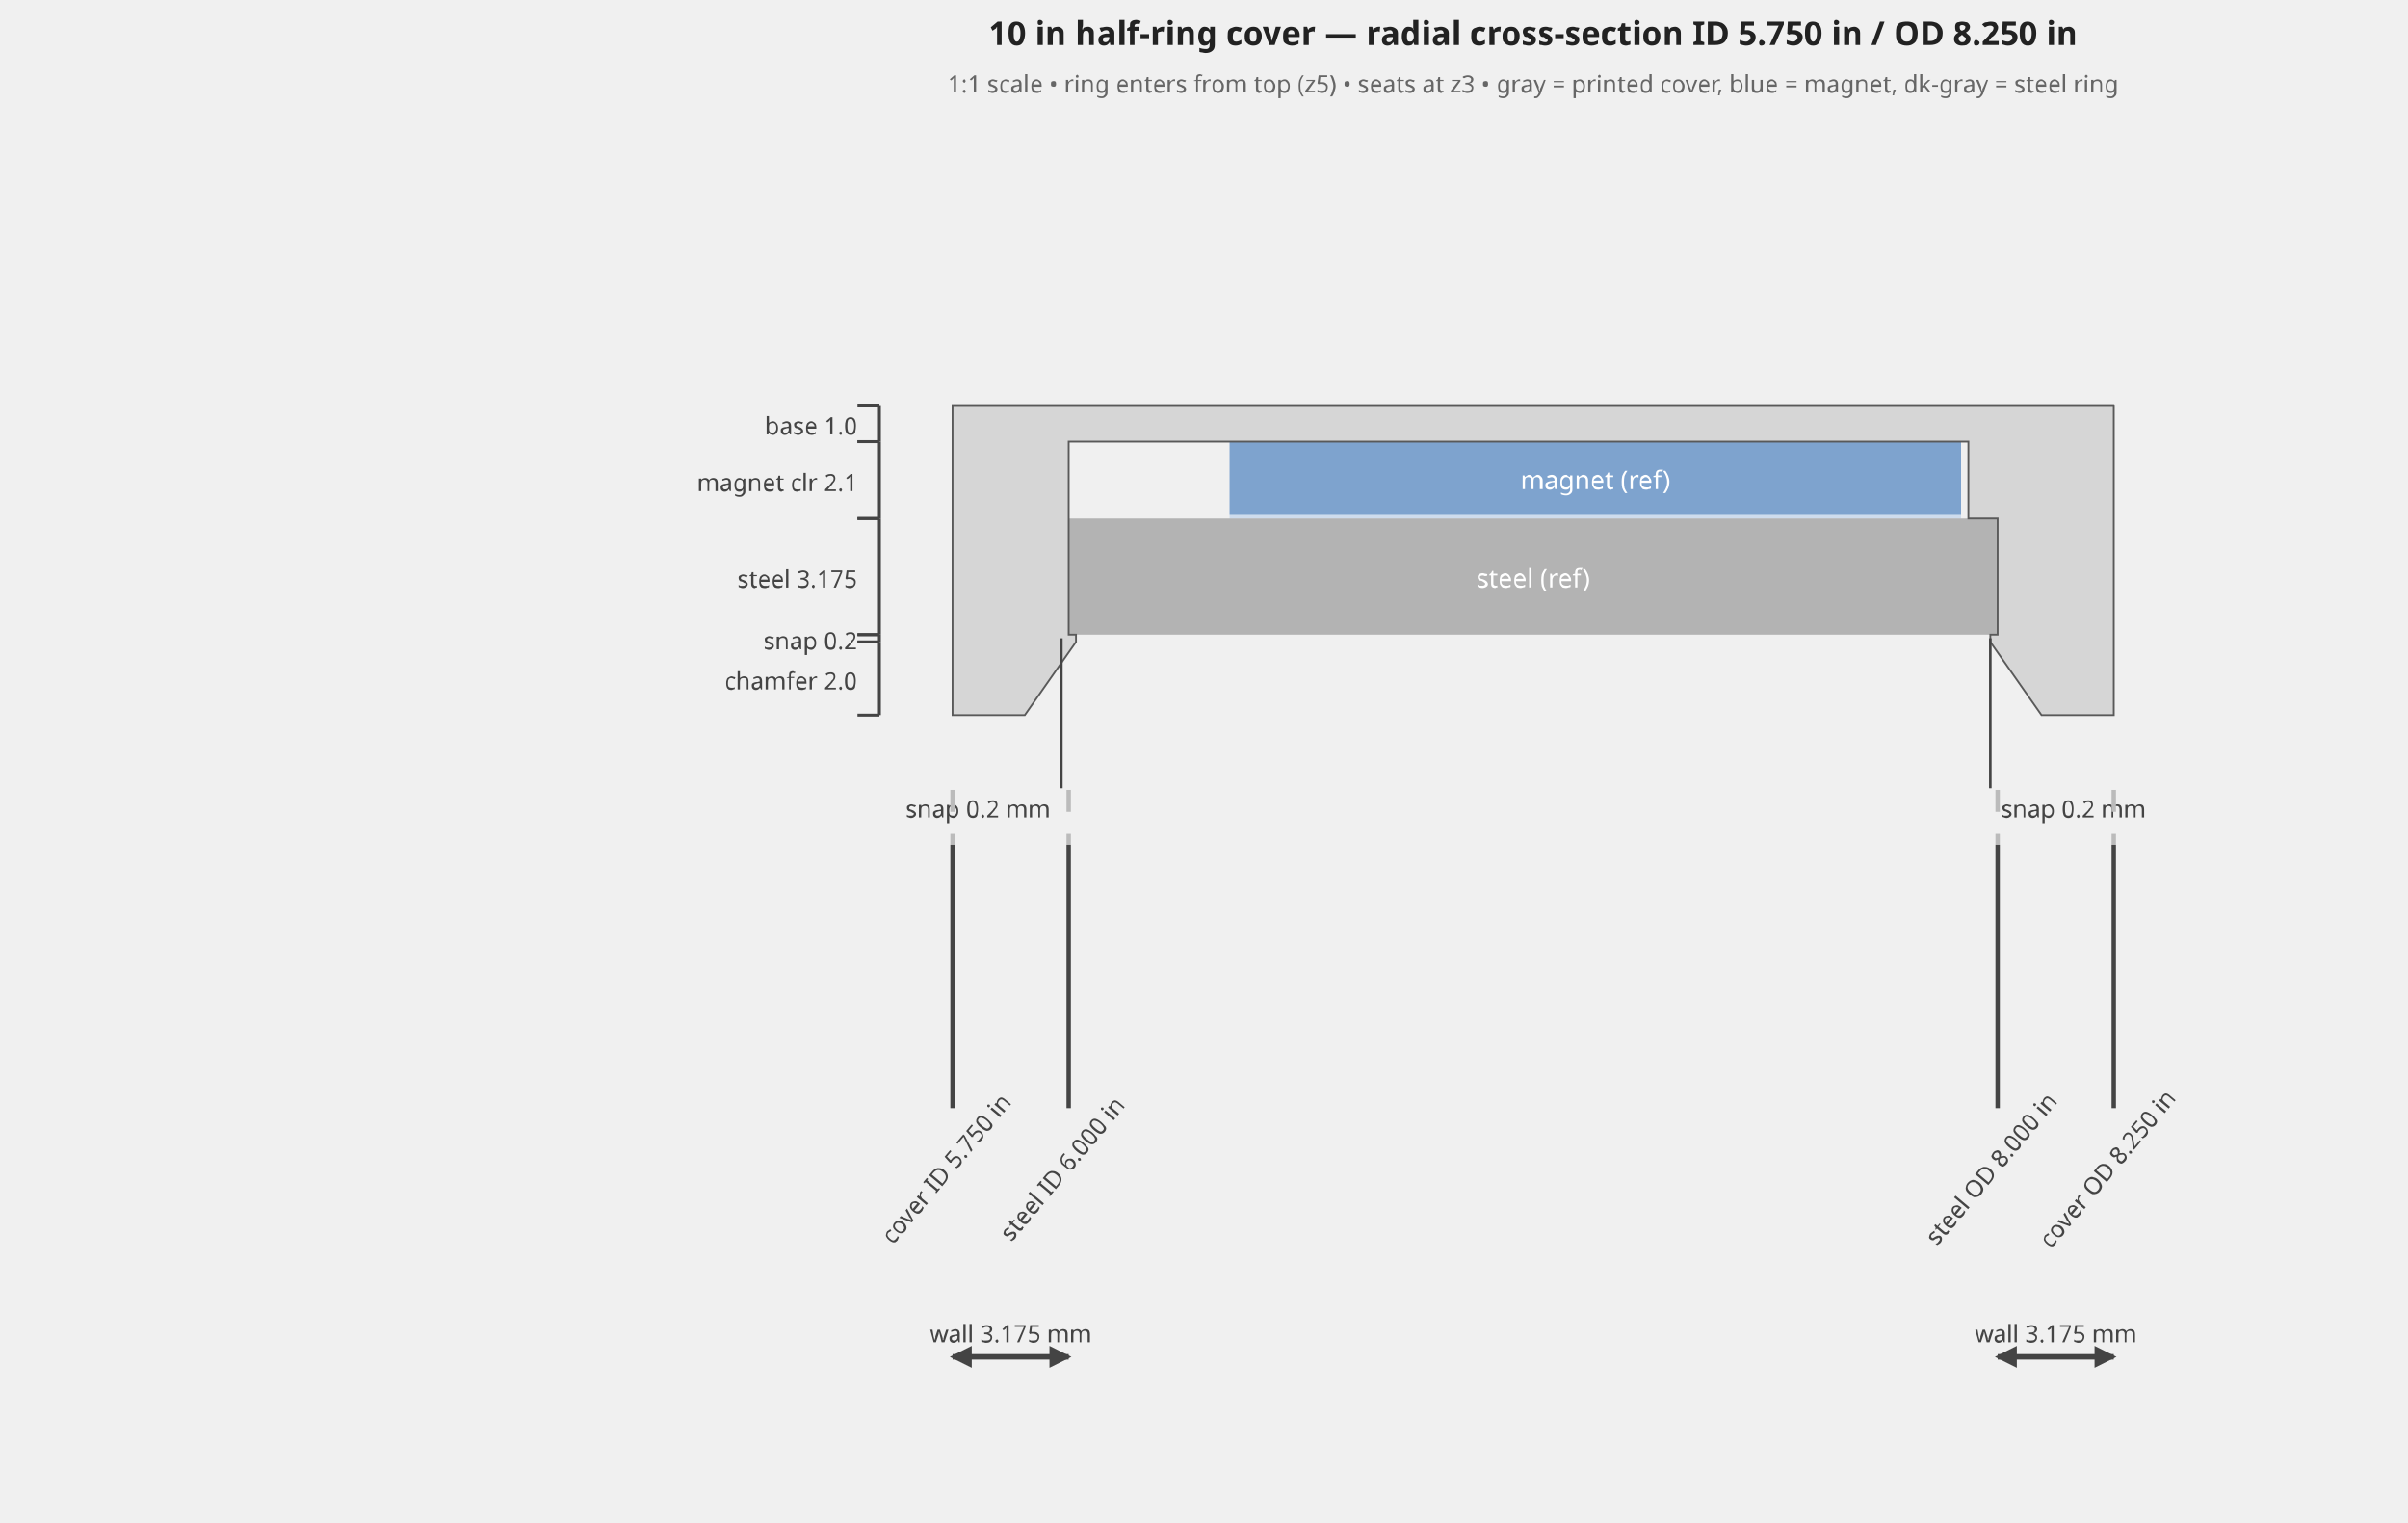
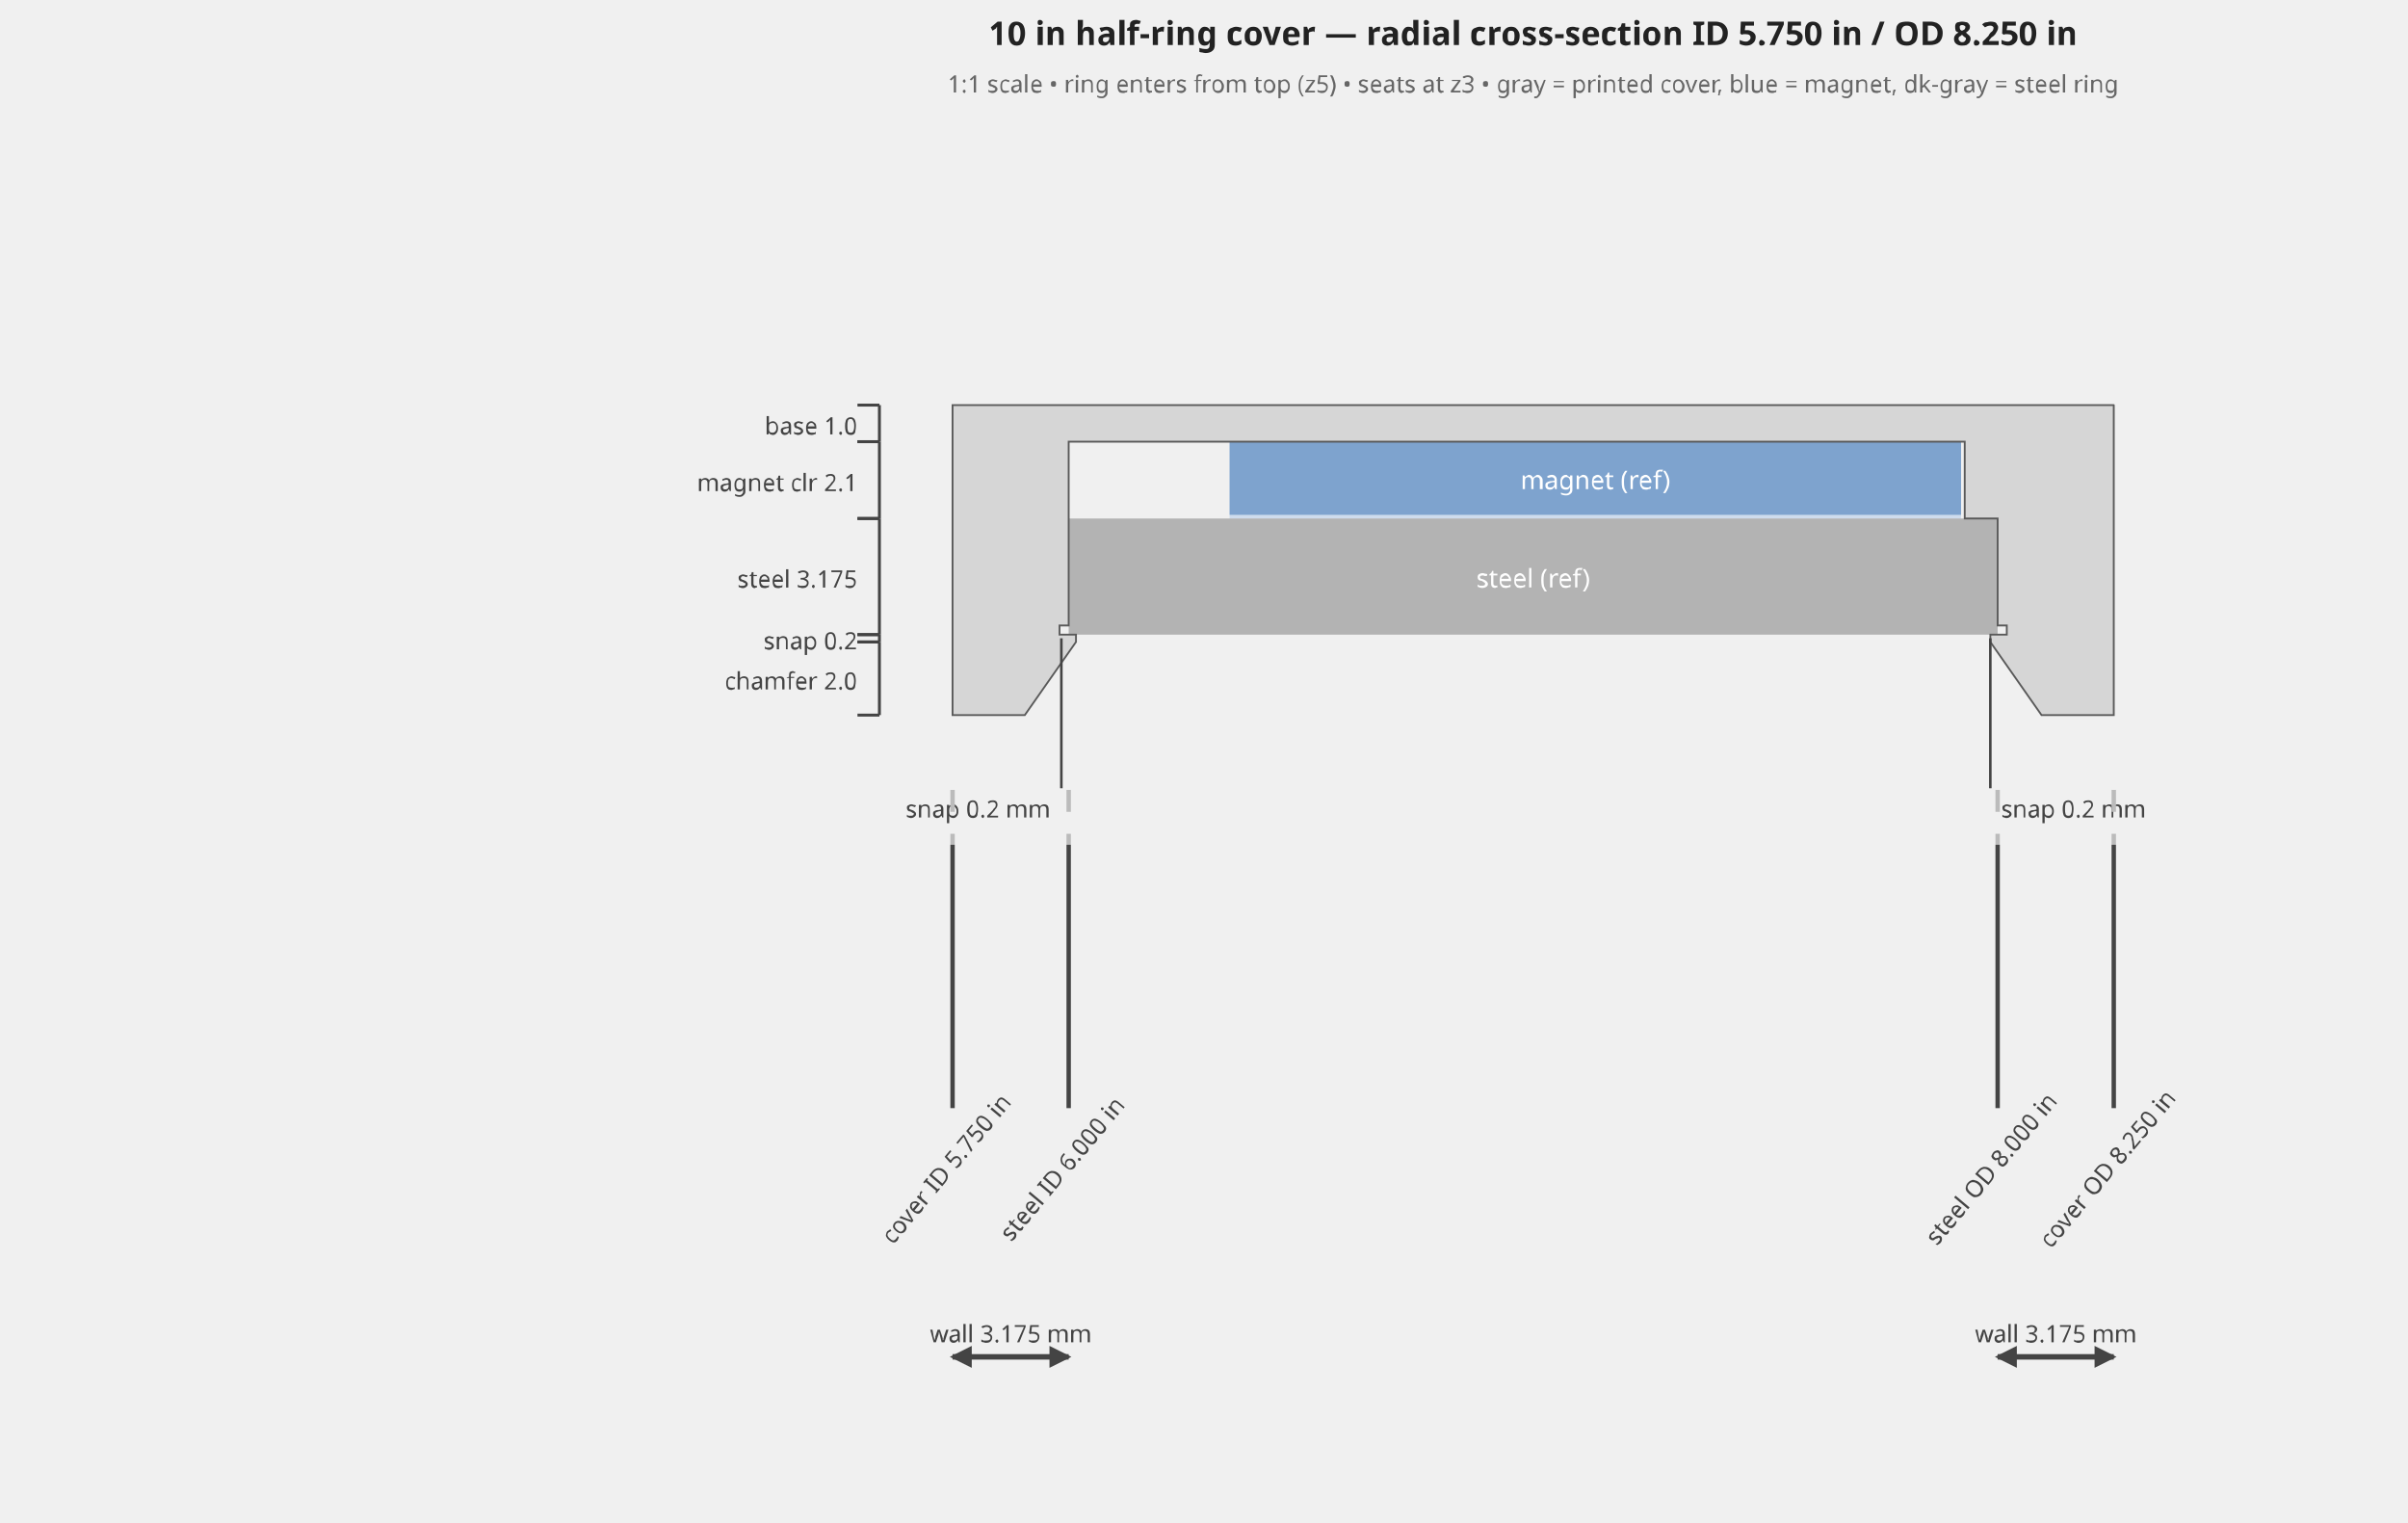
<svg xmlns="http://www.w3.org/2000/svg" width="65.8mm" height="41.6mm" viewBox="46.980 -11.045 65.840 41.565">
  <defs>
    <marker id="a1" markerWidth="4" markerHeight="4" refX="3.5" refY="2" orient="auto">
      <path d="M0,0 L4,2 L0,4 Z" fill="#444" />
    </marker>
    <marker id="a2" markerWidth="4" markerHeight="4" refX="0.5" refY="2" orient="auto">
      <path d="M4,0 L0,2 L4,4 Z" fill="#444" />
    </marker>
  </defs>
  <text x="88.900" y="-9.845" text-anchor="middle" font-family="sans-serif" font-size="0.9" font-weight="bold" fill="#222">10 in half-ring cover — radial cross-section  ID 5.750 in / OD 8.250 in</text>
  <text x="88.900" y="-8.545" text-anchor="middle" font-family="sans-serif" font-size="0.65" font-weight="normal" fill="#666">1:1 scale • ring enters from top (z5) • seats at z3 • gray = printed cover, blue = magnet, dk-gray = steel ring</text>
  <rect x="80.600" y="1.000" width="20.000" height="2.100" fill="#4a90e2" fill-opacity="0.2" stroke="none" />
  <rect x="80.600" y="1.000" width="20.000" height="2.000" fill="#2e6bb0" fill-opacity="0.5" stroke="none" />
  <rect x="76.200" y="3.100" width="25.400" height="3.175" fill="#777" fill-opacity="0.5" stroke="none" />
  <text x="88.900" y="4.987" text-anchor="middle" font-family="sans-serif" font-size="0.7" font-weight="normal" fill="white">steel (ref)</text>
  <text x="90.600" y="2.300" text-anchor="middle" font-family="sans-serif" font-size="0.7" font-weight="normal" fill="white">magnet (ref)</text>
  <g transform="scale(1,-1)" stroke-linecap="round">
    <g fill="rgb(214,214,214)" stroke="rgb(89,89,89)" stroke-width="0.05" id="cover">
-       <path d="M 104.775,0.0 L 73.025,0.0 L 73.025,-8.475 L 75.0,-8.475 Q 75.694,-7.484 76.4,-6.475 L 76.4,-6.275 L 76.2,-6.275 L 76.2,-1.0 L 100.8,-1.0 L 100.8,-3.1 L 101.6,-3.1 L 101.6,-6.275 L 101.4,-6.275 L 101.4,-6.475 Q 102.095,-7.468 102.8,-8.475 L 104.775,-8.475 L 104.775,0.0" />
+       <path d="M 104.775,0.0 L 73.025,0.0 L 73.025,-8.475 L 75.0,-8.475 Q 75.694,-7.484 76.4,-6.475 L 76.4,-6.275 L 75.95,-6.275 L 75.95,-6.025 L 76.2,-6.025 L 76.2,-1.0 L 100.7,-1.0 L 100.7,-3.1 L 101.6,-3.1 L 101.6,-6.025 L 101.85,-6.025 L 101.85,-6.275 L 101.4,-6.275 L 101.4,-6.475 Q 102.095,-7.468 102.8,-8.475 L 104.775,-8.475 L 104.775,0.0" />
    </g>
  </g>
  <line x1="70.425" y1="0.000" x2="71.025" y2="0.000" stroke="#444" stroke-width="0.08" />
  <line x1="70.425" y1="1.000" x2="71.025" y2="1.000" stroke="#444" stroke-width="0.08" />
  <line x1="71.025" y1="0.000" x2="71.025" y2="1.000" stroke="#444" stroke-width="0.08" />
  <text x="70.425" y="0.800" text-anchor="end" font-family="sans-serif" font-size="0.65" font-weight="normal" fill="#444">base 1.0</text>
  <line x1="70.425" y1="1.000" x2="71.025" y2="1.000" stroke="#444" stroke-width="0.08" />
  <line x1="70.425" y1="3.100" x2="71.025" y2="3.100" stroke="#444" stroke-width="0.08" />
  <line x1="71.025" y1="1.000" x2="71.025" y2="3.100" stroke="#444" stroke-width="0.08" />
  <text x="70.425" y="2.350" text-anchor="end" font-family="sans-serif" font-size="0.65" font-weight="normal" fill="#444">magnet clr 2.1</text>
  <line x1="70.425" y1="3.100" x2="71.025" y2="3.100" stroke="#444" stroke-width="0.08" />
  <line x1="70.425" y1="6.275" x2="71.025" y2="6.275" stroke="#444" stroke-width="0.08" />
  <line x1="71.025" y1="3.100" x2="71.025" y2="6.275" stroke="#444" stroke-width="0.08" />
  <text x="70.425" y="4.987" text-anchor="end" font-family="sans-serif" font-size="0.65" font-weight="normal" fill="#444">steel 3.175</text>
  <line x1="70.425" y1="6.275" x2="71.025" y2="6.275" stroke="#444" stroke-width="0.08" />
  <line x1="70.425" y1="6.475" x2="71.025" y2="6.475" stroke="#444" stroke-width="0.08" />
  <line x1="71.025" y1="6.275" x2="71.025" y2="6.475" stroke="#444" stroke-width="0.08" />
  <text x="70.425" y="6.675" text-anchor="end" font-family="sans-serif" font-size="0.65" font-weight="normal" fill="#444">snap 0.2</text>
  <line x1="70.425" y1="6.475" x2="71.025" y2="6.475" stroke="#444" stroke-width="0.08" />
  <line x1="70.425" y1="8.475" x2="71.025" y2="8.475" stroke="#444" stroke-width="0.08" />
  <line x1="71.025" y1="6.475" x2="71.025" y2="8.475" stroke="#444" stroke-width="0.08" />
  <text x="70.425" y="7.775" text-anchor="end" font-family="sans-serif" font-size="0.65" font-weight="normal" fill="#444">chamfer 2.0</text>
  <line x1="76.000" y1="6.375" x2="76.000" y2="10.475" stroke="#444" stroke-width="0.07" />
  <text x="75.700" y="11.275" text-anchor="end" font-family="sans-serif" font-size="0.65" font-weight="normal" fill="#444">snap 0.2 mm</text>
  <line x1="101.400" y1="6.375" x2="101.400" y2="10.475" stroke="#444" stroke-width="0.07" />
  <text x="101.700" y="11.275" text-anchor="start" font-family="sans-serif" font-size="0.65" font-weight="normal" fill="#444">snap 0.2 mm</text>
  <line x1="73.025" y1="10.520" x2="73.025" y2="12.020" stroke="#bbb" stroke-width="0.12" stroke-dasharray="0.6,0.6" />
  <line x1="73.025" y1="12.020" x2="73.025" y2="19.220" stroke="#444" stroke-width="0.12" />
  <text x="73.025" y="21.020" text-anchor="middle" font-family="sans-serif" font-size="0.65" font-weight="normal" fill="#444" transform="rotate(-50,73.025,21.020)">cover ID 5.750 in</text>
  <line x1="76.200" y1="10.520" x2="76.200" y2="12.020" stroke="#bbb" stroke-width="0.12" stroke-dasharray="0.6,0.6" />
  <line x1="76.200" y1="12.020" x2="76.200" y2="19.220" stroke="#444" stroke-width="0.12" />
  <text x="76.200" y="21.020" text-anchor="middle" font-family="sans-serif" font-size="0.65" font-weight="normal" fill="#444" transform="rotate(-50,76.200,21.020)">steel ID 6.000 in</text>
  <line x1="101.600" y1="10.520" x2="101.600" y2="12.020" stroke="#bbb" stroke-width="0.12" stroke-dasharray="0.6,0.6" />
  <line x1="101.600" y1="12.020" x2="101.600" y2="19.220" stroke="#444" stroke-width="0.12" />
  <text x="101.600" y="21.020" text-anchor="middle" font-family="sans-serif" font-size="0.65" font-weight="normal" fill="#444" transform="rotate(-50,101.600,21.020)">steel OD 8.000 in</text>
  <line x1="104.775" y1="10.520" x2="104.775" y2="12.020" stroke="#bbb" stroke-width="0.12" stroke-dasharray="0.6,0.6" />
  <line x1="104.775" y1="12.020" x2="104.775" y2="19.220" stroke="#444" stroke-width="0.12" />
  <text x="104.775" y="21.020" text-anchor="middle" font-family="sans-serif" font-size="0.65" font-weight="normal" fill="#444" transform="rotate(-50,104.775,21.020)">cover OD 8.250 in</text>
  <line x1="73.025" y1="26.020" x2="76.200" y2="26.020" stroke="#444" stroke-width="0.15" marker-start="url(#a2)" marker-end="url(#a1)" />
  <text x="74.612" y="25.620" text-anchor="middle" font-family="sans-serif" font-size="0.65" font-weight="normal" fill="#444">wall 3.175 mm</text>
  <line x1="101.600" y1="26.020" x2="104.775" y2="26.020" stroke="#444" stroke-width="0.15" marker-start="url(#a2)" marker-end="url(#a1)" />
  <text x="103.188" y="25.620" text-anchor="middle" font-family="sans-serif" font-size="0.65" font-weight="normal" fill="#444">wall 3.175 mm</text>
</svg>
